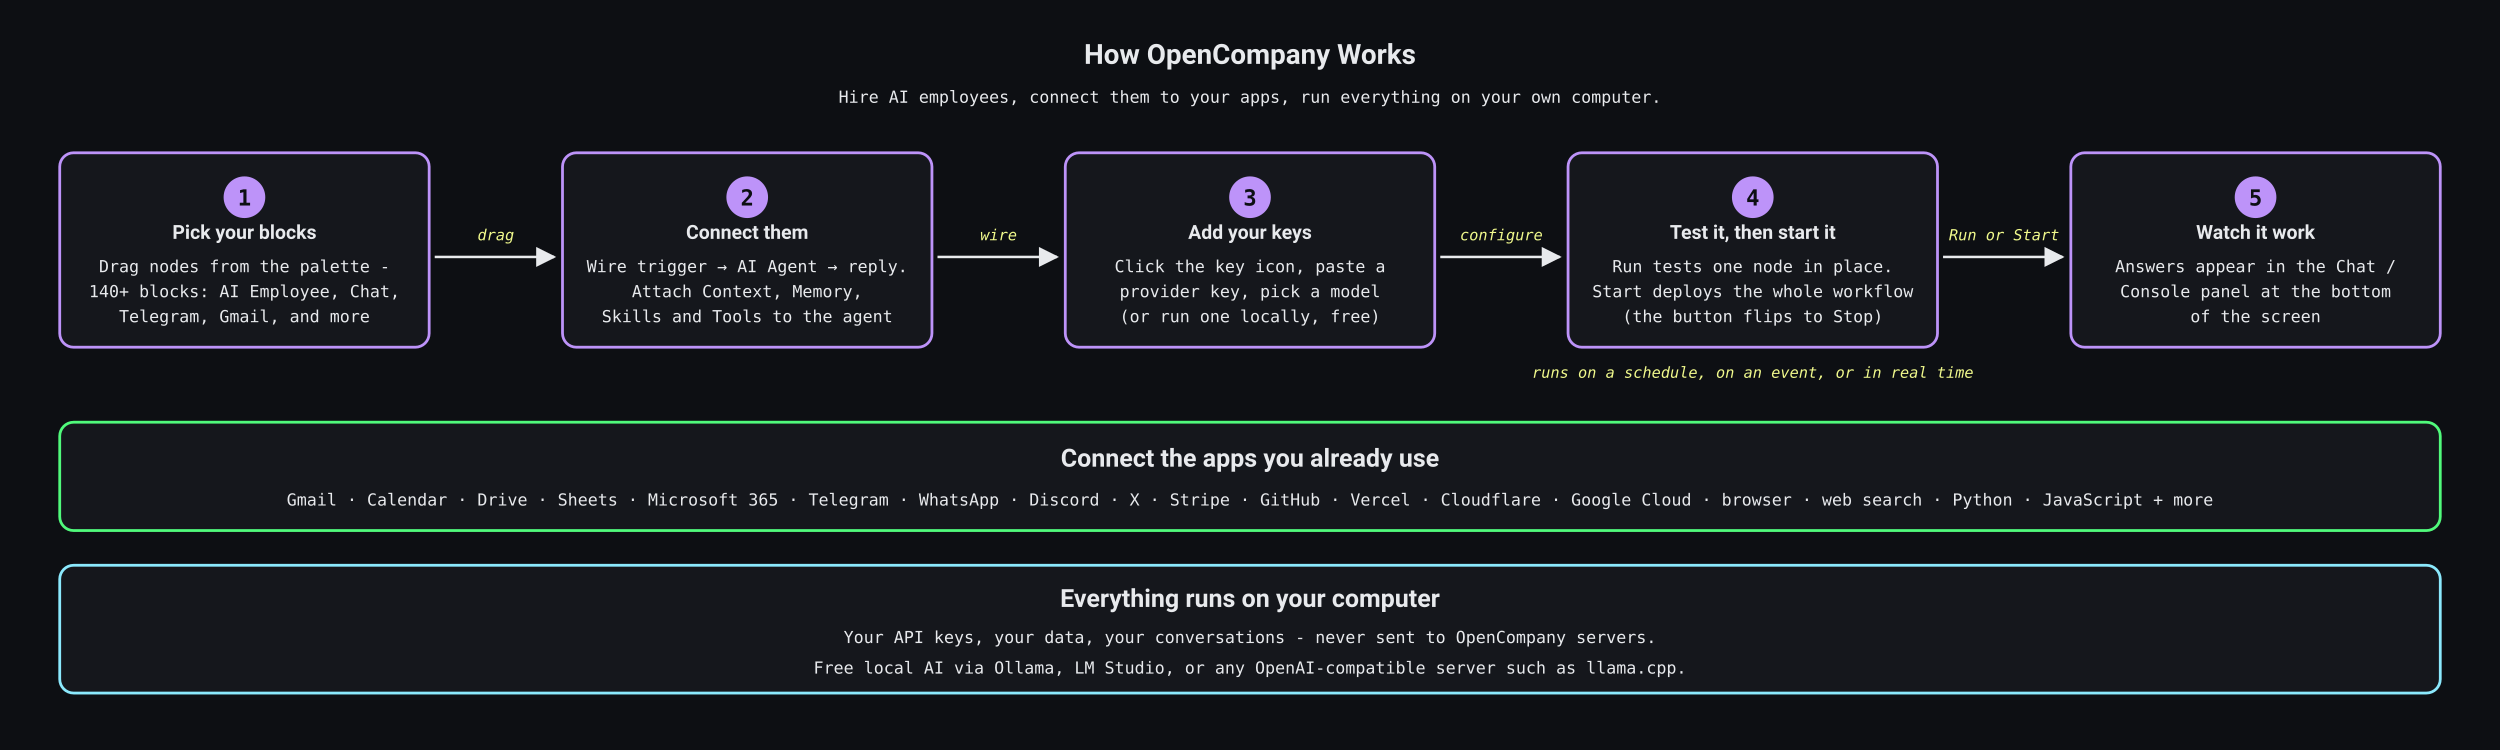
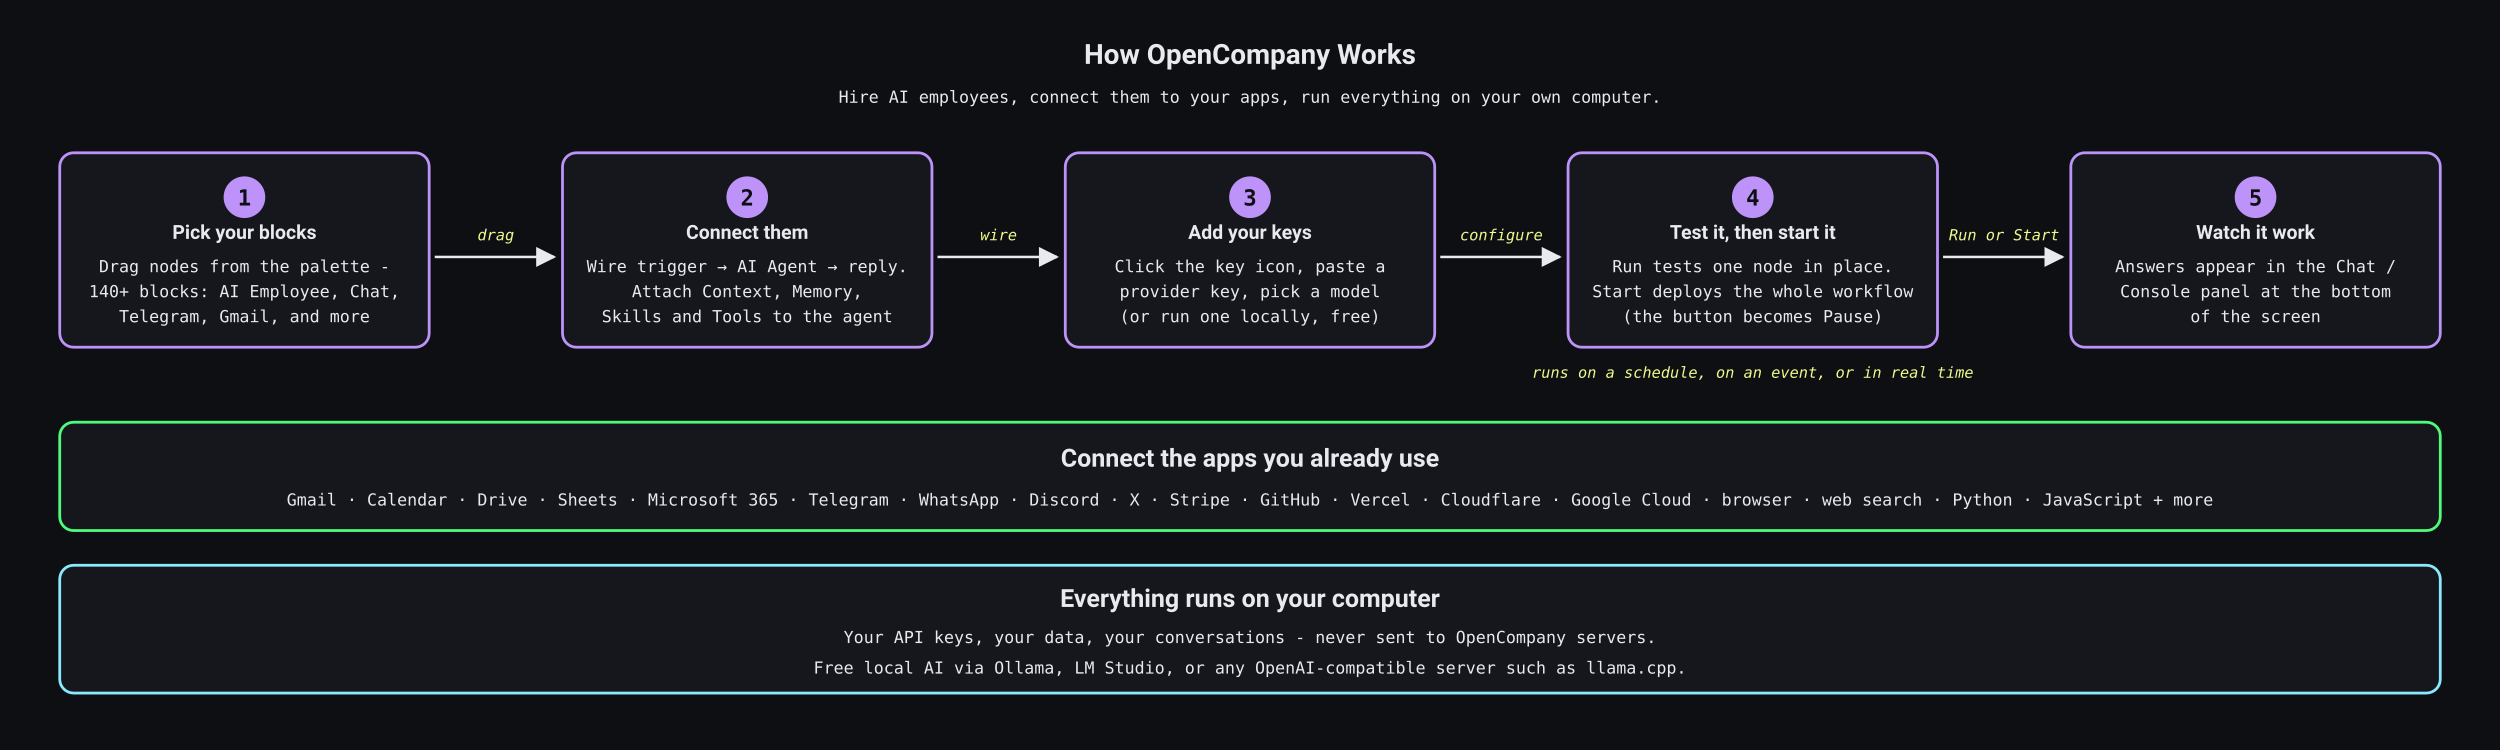
<svg xmlns="http://www.w3.org/2000/svg" viewBox="0 0 1800 540" width="100%" preserveAspectRatio="xMidYMid meet" font-family="ui-monospace, SFMono-Regular, 'SF Mono', Menlo, Monaco, Consolas, monospace">
  <defs>
    <marker id="arrow" viewBox="0 0 10 10" refX="9" refY="5" markerWidth="8" markerHeight="8" orient="auto-start-reverse">
      <path d="M0,0 L10,5 L0,10 z" fill="#e8eaed" />
    </marker>
    <style>
      .bg { fill: #0d0f13; }
      .panel { fill: #15171c; stroke-width: 2; }
      .p-cyan { stroke: #8be9fd; } .p-purple { stroke: #bd93f9; } .p-orange { stroke: #ffb86c; } .p-green { stroke: #50fa7b; } .p-pink { stroke: #ff79c6; }
      .title { fill: #e8eaed; font-size: 20px; font-weight: 700; }
      .h1 { fill: #e8eaed; font-size: 18px; font-weight: 700; }
      .h2 { fill: #e8eaed; font-size: 14px; font-weight: 700; }
      .sub { fill: #e8eaed; font-size: 12px; }
      .small { fill: #e8eaed; font-size: 10px; }
      .label { fill: #f1fa8c; font-size: 11px; font-style: italic; }
      .conn { stroke: #e8eaed; stroke-width: 1.8; fill: none; }
      .conn-dot { stroke: #9aa1ac; stroke-width: 1.5; fill: none; stroke-dasharray: 4 4; }
      .box { fill: #1b1e25; stroke-width: 1.5; }
      .tier-label { fill: #9aa1ac; font-size: 11px; text-transform: uppercase; letter-spacing: 1px; }
      .accent-cyan { fill: #8be9fd; } .accent-purple { fill: #bd93f9; } .accent-green { fill: #50fa7b; } .accent-orange { fill: #ffb86c; } .accent-pink { fill: #ff79c6; }
          .title, .h1, .h2 { font-family: 'Geist Variable', system-ui, -apple-system, BlinkMacSystemFont, 'Segoe UI', Roboto, sans-serif; }
    </style>
  </defs>
  <rect class="bg" width="1800" height="540" />
  <text class="title" x="900" y="46" text-anchor="middle">How OpenCompany Works</text>
  <text class="sub" x="900" y="74" text-anchor="middle">Hire AI employees, connect them to your apps, run everything on your own computer.</text>
  <rect class="panel p-purple" x="43" y="110" width="266" height="140" rx="10" />
  <circle class="accent-purple" cx="176" cy="142" r="15" />
  <text x="176" y="148" text-anchor="middle" font-size="16" font-weight="700" fill="#0d0f13">1</text>
  <text class="h2" x="176" y="172" text-anchor="middle">Pick your blocks</text>
  <text class="sub" x="176" y="196" text-anchor="middle">Drag nodes from the palette -</text>
  <text class="sub" x="176" y="214" text-anchor="middle">140+ blocks: AI Employee, Chat,</text>
  <text class="sub" x="176" y="232" text-anchor="middle">Telegram, Gmail, and more</text>
  <text class="label" x="357" y="173" text-anchor="middle">drag</text>
  <path class="conn" d="M 313 185 L 399 185" marker-end="url(#arrow)" />
  <rect class="panel p-purple" x="405" y="110" width="266" height="140" rx="10" />
  <circle class="accent-purple" cx="538" cy="142" r="15" />
  <text x="538" y="148" text-anchor="middle" font-size="16" font-weight="700" fill="#0d0f13">2</text>
  <text class="h2" x="538" y="172" text-anchor="middle">Connect them</text>
  <text class="sub" x="538" y="196" text-anchor="middle">Wire trigger → AI Agent → reply.</text>
  <text class="sub" x="538" y="214" text-anchor="middle">Attach Context, Memory,</text>
  <text class="sub" x="538" y="232" text-anchor="middle">Skills and Tools to the agent</text>
  <text class="label" x="719" y="173" text-anchor="middle">wire</text>
  <path class="conn" d="M 675 185 L 761 185" marker-end="url(#arrow)" />
  <rect class="panel p-purple" x="767" y="110" width="266" height="140" rx="10" />
  <circle class="accent-purple" cx="900" cy="142" r="15" />
  <text x="900" y="148" text-anchor="middle" font-size="16" font-weight="700" fill="#0d0f13">3</text>
  <text class="h2" x="900" y="172" text-anchor="middle">Add your keys</text>
  <text class="sub" x="900" y="196" text-anchor="middle">Click the key icon, paste a</text>
  <text class="sub" x="900" y="214" text-anchor="middle">provider key, pick a model</text>
  <text class="sub" x="900" y="232" text-anchor="middle">(or run one locally, free)</text>
  <text class="label" x="1081" y="173" text-anchor="middle">configure</text>
  <path class="conn" d="M 1037 185 L 1123 185" marker-end="url(#arrow)" />
  <rect class="panel p-purple" x="1129" y="110" width="266" height="140" rx="10" />
  <circle class="accent-purple" cx="1262" cy="142" r="15" />
  <text x="1262" y="148" text-anchor="middle" font-size="16" font-weight="700" fill="#0d0f13">4</text>
  <text class="h2" x="1262" y="172" text-anchor="middle">Test it, then start it</text>
  <text class="sub" x="1262" y="196" text-anchor="middle">Run tests one node in place.</text>
  <text class="sub" x="1262" y="214" text-anchor="middle">Start deploys the whole workflow</text>
-   <text class="sub" x="1262" y="232" text-anchor="middle">(the button flips to Stop)</text>
+   <text class="sub" x="1262" y="232" text-anchor="middle">(the button becomes Pause)</text>
  <text class="label" x="1262" y="272" text-anchor="middle">runs on a schedule, on an event, or in real time</text>
  <text class="label" x="1443" y="173" text-anchor="middle">Run or Start</text>
  <path class="conn" d="M 1399 185 L 1485 185" marker-end="url(#arrow)" />
  <rect class="panel p-purple" x="1491" y="110" width="266" height="140" rx="10" />
  <circle class="accent-purple" cx="1624" cy="142" r="15" />
  <text x="1624" y="148" text-anchor="middle" font-size="16" font-weight="700" fill="#0d0f13">5</text>
  <text class="h2" x="1624" y="172" text-anchor="middle">Watch it work</text>
  <text class="sub" x="1624" y="196" text-anchor="middle">Answers appear in the Chat /</text>
  <text class="sub" x="1624" y="214" text-anchor="middle">Console panel at the bottom</text>
  <text class="sub" x="1624" y="232" text-anchor="middle">of the screen</text>
  <rect class="panel p-green" x="43" y="304" width="1714" height="78" rx="10" />
  <text class="h1" x="900" y="336" text-anchor="middle">Connect the apps you already use</text>
  <text class="sub" x="900" y="364" text-anchor="middle">Gmail · Calendar · Drive · Sheets · Microsoft 365 · Telegram · WhatsApp · Discord · X · Stripe · GitHub · Vercel · Cloudflare · Google Cloud · browser · web search · Python · JavaScript + more</text>
  <rect class="panel p-cyan" x="43" y="407" width="1714" height="92" rx="10" />
  <text class="h1" x="900" y="437" text-anchor="middle">Everything runs on your computer</text>
  <text class="sub" x="900" y="463" text-anchor="middle">Your API keys, your data, your conversations - never sent to OpenCompany servers.</text>
  <text class="sub" x="900" y="485" text-anchor="middle">Free local AI via Ollama, LM Studio, or any OpenAI-compatible server such as llama.cpp.</text>
</svg>
